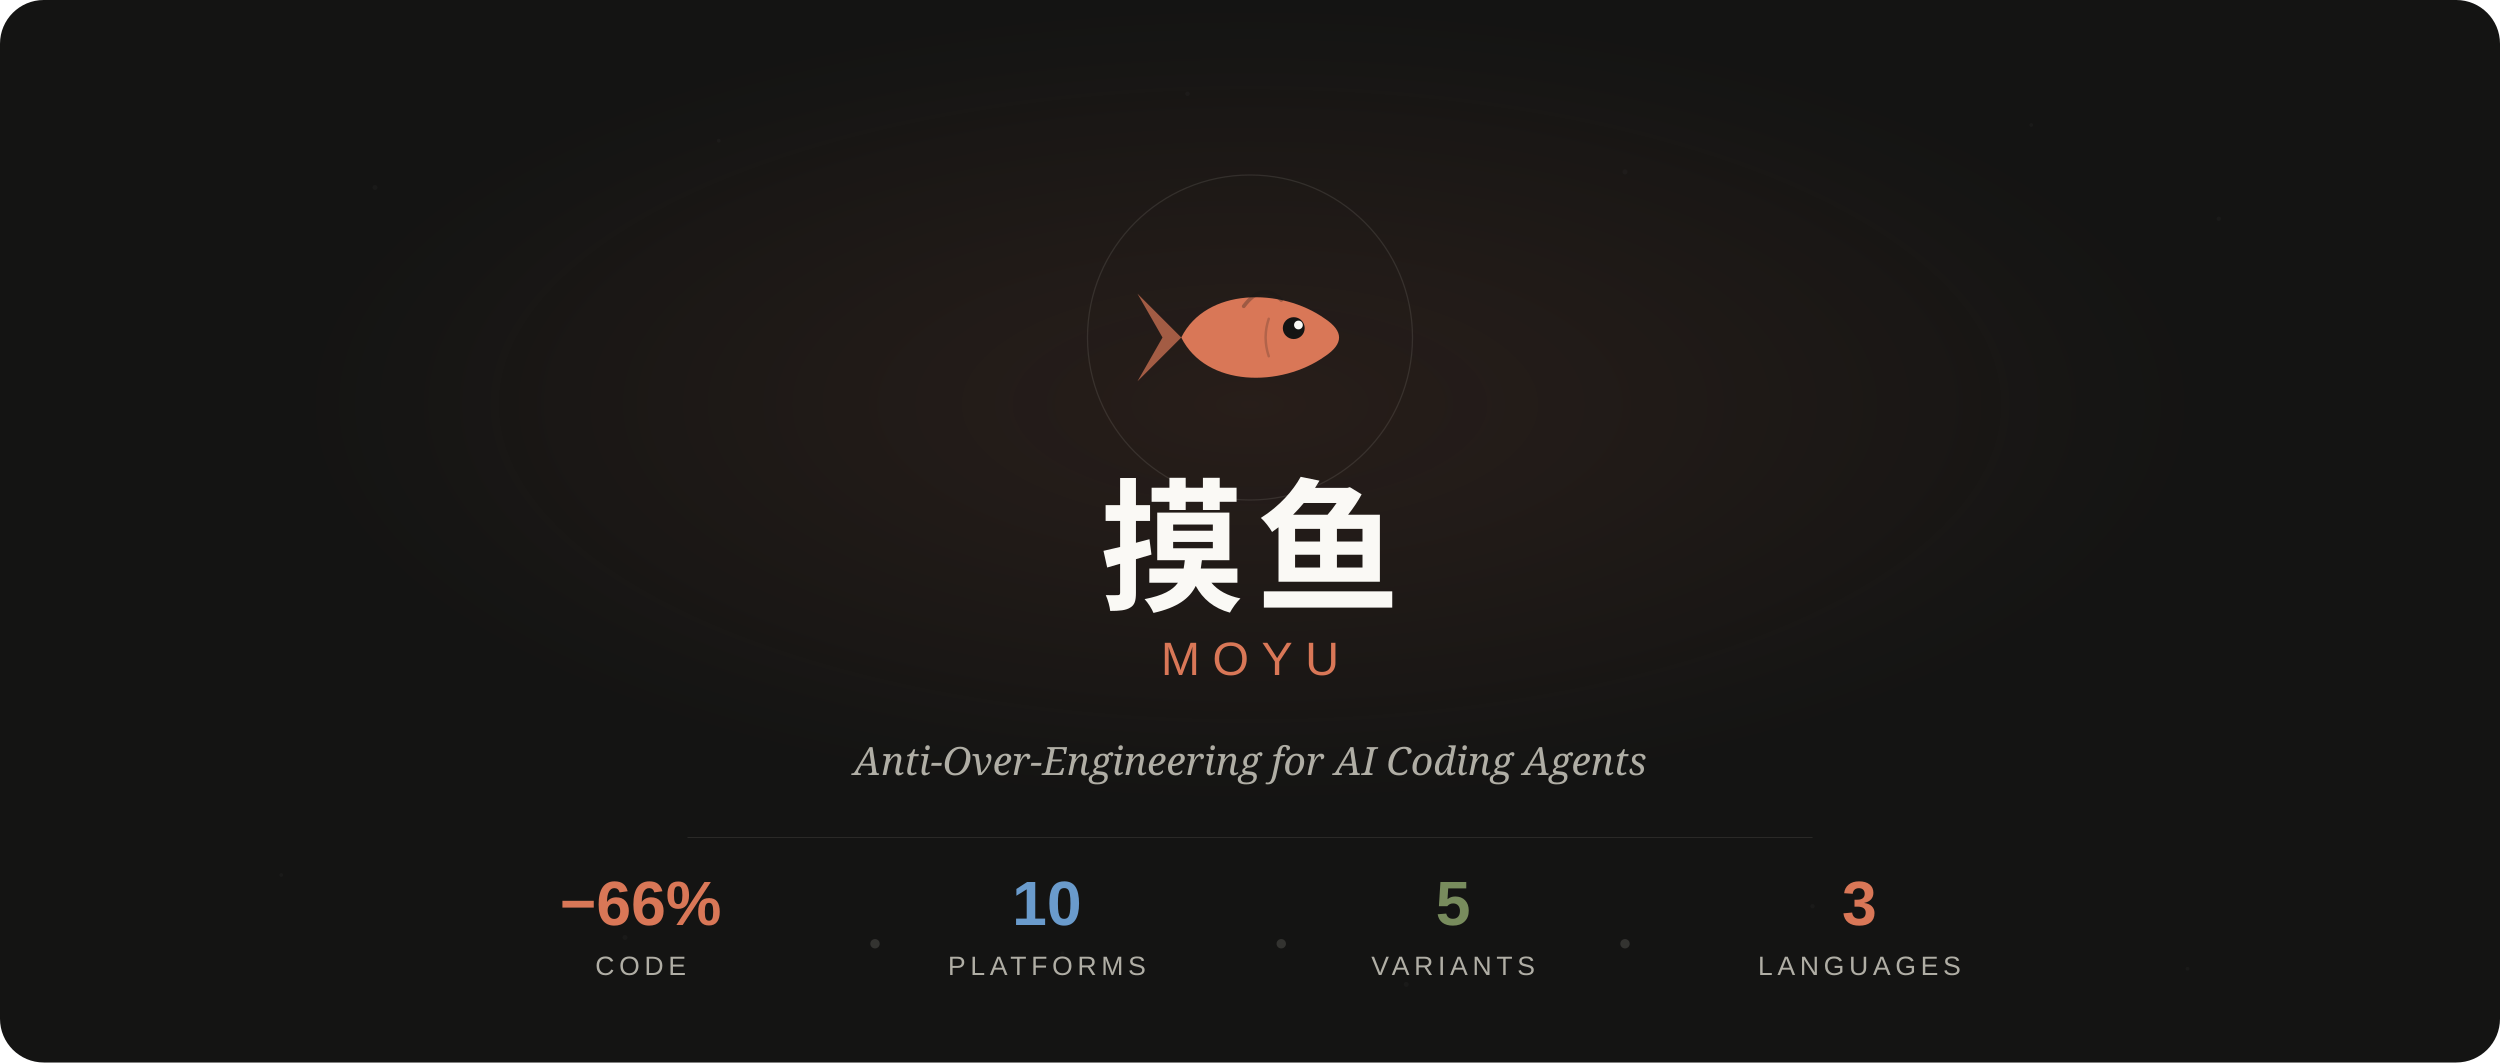
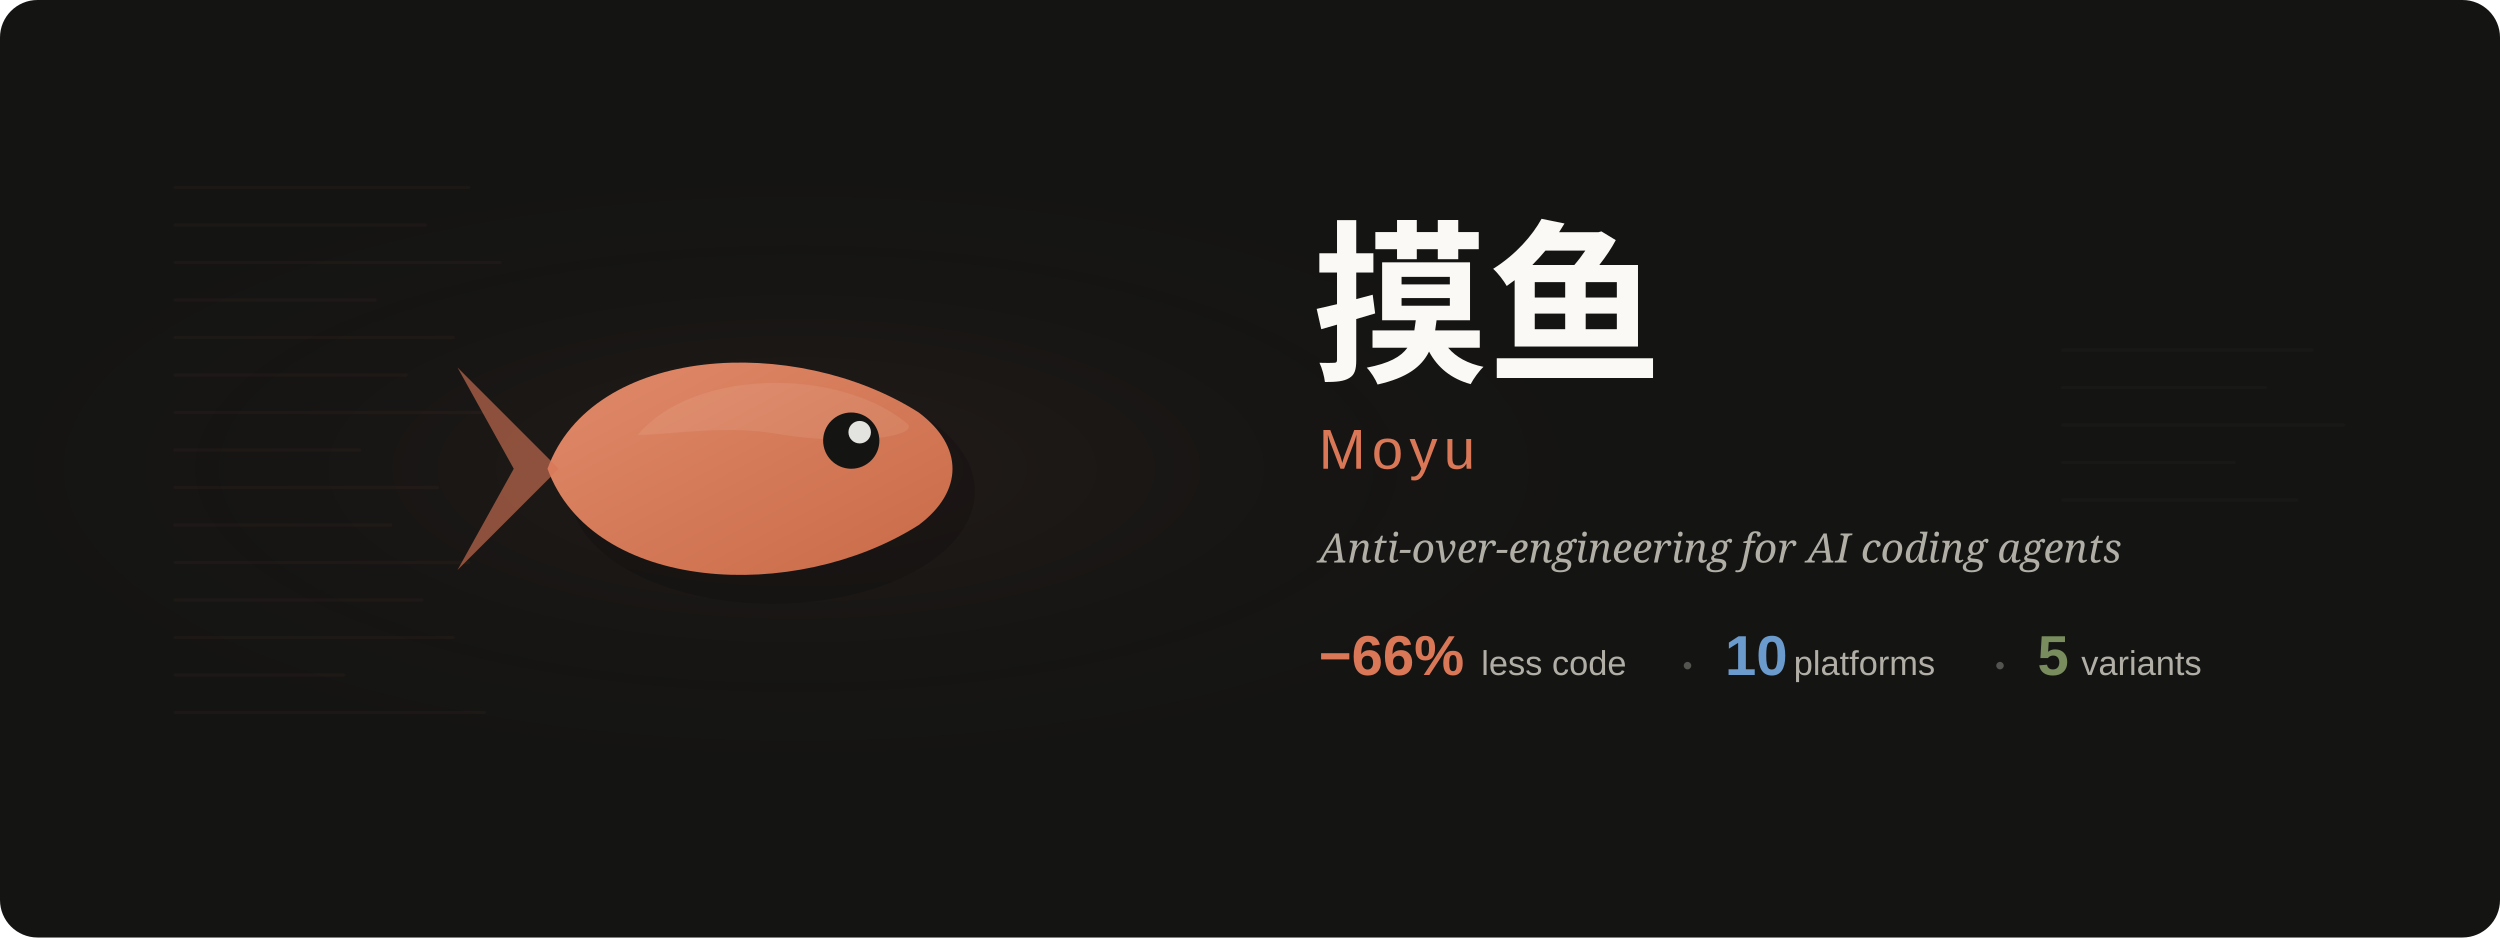
- <svg xmlns="http://www.w3.org/2000/svg" viewBox="0 0 800 340" fill="none">
+ <svg xmlns="http://www.w3.org/2000/svg" viewBox="0 0 800 300" fill="none">
  <defs>
-     <radialGradient id="ambient" cx="50%" cy="38%" r="40%">
-       <stop offset="0%" stop-color="#d97757" stop-opacity="0.10" />
-       <stop offset="70%" stop-color="#d97757" stop-opacity="0.03" />
+     <linearGradient id="fish-grad" x1="0" y1="0" x2="1" y2="1">
+       <stop offset="0%" stop-color="#e08a6a" />
+       <stop offset="100%" stop-color="#c96a47" />
+     </linearGradient>
+     <radialGradient id="glow" cx="32%" cy="50%" r="35%">
+       <stop offset="0%" stop-color="#d97757" stop-opacity="0.08" />
      <stop offset="100%" stop-color="#141413" stop-opacity="0" />
    </radialGradient>
-     <radialGradient id="ring" cx="50%" cy="50%" r="50%">
-       <stop offset="85%" stop-color="#d97757" stop-opacity="0.12" />
-       <stop offset="100%" stop-color="#d97757" stop-opacity="0" />
-     </radialGradient>
+     <clipPath id="rounded">
+       <rect width="800" height="300" rx="12" />
+     </clipPath>
  </defs>
-   <rect width="800" height="340" rx="14" fill="#141413" />
-   <rect width="800" height="340" rx="14" fill="url(#ambient)" />
-   <g opacity="0.025" fill="#faf9f5">
-     <circle cx="120" cy="60" r="0.8" />
-     <circle cx="230" cy="45" r="0.6" />
-     <circle cx="380" cy="30" r="0.7" />
-     <circle cx="520" cy="55" r="0.8" />
-     <circle cx="650" cy="40" r="0.6" />
-     <circle cx="710" cy="70" r="0.7" />
-     <circle cx="90" cy="280" r="0.6" />
-     <circle cx="200" cy="300" r="0.8" />
-     <circle cx="580" cy="290" r="0.7" />
-     <circle cx="700" cy="310" r="0.6" />
-     <circle cx="450" cy="315" r="0.8" />
-     <circle cx="340" cy="305" r="0.6" />
-   </g>
-   <circle cx="400" cy="108" r="52" fill="none" stroke="#b0aea5" stroke-width="0.4" opacity="0.15" />
-   <g transform="translate(400, 108)">
-     <path d="M-22 0 C-14 -16, 10 -16, 24 -6 C30 -2, 30 2, 24 6 C10 16, -14 16, -22 0Z" fill="#d97757" />
-     <path d="M-22 0 L-36 -14 L-28 0 L-36 14 Z" fill="#d97757" opacity="0.7" />
-     <path d="M-2 -10 Q4 -18 10 -12" stroke="#141413" stroke-width="1.2" fill="none" opacity="0.3" stroke-linecap="round" />
-     <circle cx="14" cy="-3" r="3.5" fill="#141413" />
-     <circle cx="15.5" cy="-4" r="1.4" fill="#faf9f5" />
-     <path d="M6 -6 Q4 0 6 6" stroke="#141413" stroke-width="0.8" fill="none" opacity="0.2" stroke-linecap="round" />
-   </g>
-   <text x="400" y="192" font-family="Poppins, 'Noto Sans SC', Arial, sans-serif" font-size="46" font-weight="700" fill="#faf9f5" text-anchor="middle" letter-spacing="4">摸鱼</text>
-   <text x="400" y="216" font-family="Poppins, Arial, sans-serif" font-size="15" font-weight="400" fill="#d97757" text-anchor="middle" letter-spacing="4">MOYU</text>
-   <text x="400" y="248" font-family="Georgia, 'Lora', 'Noto Serif SC', serif" font-size="12.5" fill="#b0aea5" text-anchor="middle" font-style="italic">Anti-Over-Engineering for AI Coding Agents</text>
-   <line x1="220" y1="268" x2="580" y2="268" stroke="#b0aea5" stroke-width="0.3" opacity="0.15" />
-   <g transform="translate(400, 300)" text-anchor="middle">
-     <g transform="translate(-195, 0)">
-       <text y="-4" font-family="Poppins, Arial, sans-serif" font-size="20" font-weight="700" fill="#d97757">−66%</text>
-       <text y="12" font-family="Poppins, Arial, sans-serif" font-size="8.5" fill="#b0aea5" letter-spacing="1.5">CODE</text>
+   <g clip-path="url(#rounded)">
+     <rect width="800" height="300" fill="#141413" />
+     <rect width="800" height="300" fill="url(#glow)" />
+     <g transform="translate(240, 150) scale(1.8)">
+       <ellipse cx="4" cy="4" rx="36" ry="20" fill="#000" opacity="0.15" />
+       <path d="M-36 0 C-28 -22, 8 -24, 30 -10 C38 -4, 38 4, 30 10 C8 24, -28 22, -36 0Z" fill="url(#fish-grad)" />
+       <path d="M-34 0 L-52 -18 L-42 0 L-52 18 Z" fill="#d97757" opacity="0.6" />
+       <path d="M-20 -6 C-10 -18, 16 -18, 28 -8 C30 -6, 20 -4, 6 -6 C-4 -8, -14 -6, -20 -6Z" fill="#faf9f5" opacity="0.08" />
+       <circle cx="18" cy="-5" r="5" fill="#141413" />
+       <circle cx="19.5" cy="-6.5" r="2" fill="#faf9f5" opacity="0.9" />
    </g>
-     <circle cx="-120" cy="2" r="1.5" fill="#b0aea5" opacity="0.2" />
-     <g transform="translate(-65, 0)">
-       <text y="-4" font-family="Poppins, Arial, sans-serif" font-size="20" font-weight="700" fill="#6a9bcc">10</text>
-       <text y="12" font-family="Poppins, Arial, sans-serif" font-size="8.5" fill="#b0aea5" letter-spacing="1.5">PLATFORMS</text>
+     <text x="420" y="118" font-family="'Noto Sans SC', 'PingFang SC', 'Hiragino Sans GB', sans-serif" font-size="56" font-weight="700" fill="#faf9f5">摸鱼</text>
+     <text x="422" y="150" font-family="Arial, Helvetica, sans-serif" font-size="18" font-weight="400" fill="#d97757" letter-spacing="2">Moyu</text>
+     <text x="422" y="180" font-family="Georgia, serif" font-size="13" fill="#b0aea5" font-style="italic">Anti-over-engineering for AI coding agents</text>
+     <g transform="translate(422, 216)" font-family="Arial, Helvetica, sans-serif">
+       <text x="0" y="0" font-size="18" font-weight="700" fill="#d97757">−66%</text>
+       <text x="52" y="0" font-size="11" fill="#b0aea5">less code</text>
+       <circle cx="118" cy="-3" r="1.2" fill="#e8e6dc" opacity="0.3" />
+       <text x="130" y="0" font-size="18" font-weight="700" fill="#6a9bcc">10</text>
+       <text x="152" y="0" font-size="11" fill="#b0aea5">platforms</text>
+       <circle cx="218" cy="-3" r="1.2" fill="#e8e6dc" opacity="0.3" />
+       <text x="230" y="0" font-size="18" font-weight="700" fill="#788c5d">5</text>
+       <text x="244" y="0" font-size="11" fill="#b0aea5">variants</text>
    </g>
-     <circle cx="10" cy="2" r="1.5" fill="#b0aea5" opacity="0.2" />
-     <g transform="translate(65, 0)">
-       <text y="-4" font-family="Poppins, Arial, sans-serif" font-size="20" font-weight="700" fill="#788c5d">5</text>
-       <text y="12" font-family="Poppins, Arial, sans-serif" font-size="8.5" fill="#b0aea5" letter-spacing="1.5">VARIANTS</text>
+     <g opacity="0.04" stroke="#d97757" stroke-width="1" stroke-linecap="round">
+       <line x1="56" y1="60" x2="150" y2="60" />
+       <line x1="56" y1="72" x2="136" y2="72" />
+       <line x1="56" y1="84" x2="160" y2="84" />
+       <line x1="56" y1="96" x2="120" y2="96" />
+       <line x1="56" y1="108" x2="145" y2="108" />
+       <line x1="56" y1="120" x2="130" y2="120" />
+       <line x1="56" y1="132" x2="155" y2="132" />
+       <line x1="56" y1="144" x2="115" y2="144" />
+       <line x1="56" y1="156" x2="140" y2="156" />
+       <line x1="56" y1="168" x2="125" y2="168" />
+       <line x1="56" y1="180" x2="150" y2="180" />
+       <line x1="56" y1="192" x2="135" y2="192" />
+       <line x1="56" y1="204" x2="145" y2="204" />
+       <line x1="56" y1="216" x2="110" y2="216" />
+       <line x1="56" y1="228" x2="155" y2="228" />
    </g>
-     <circle cx="120" cy="2" r="1.5" fill="#b0aea5" opacity="0.2" />
-     <g transform="translate(195, 0)">
-       <text y="-4" font-family="Poppins, Arial, sans-serif" font-size="20" font-weight="700" fill="#d97757">3</text>
-       <text y="12" font-family="Poppins, Arial, sans-serif" font-size="8.5" fill="#b0aea5" letter-spacing="1.5">LANGUAGES</text>
+     <g opacity="0.04" stroke="#788c5d" stroke-width="1" stroke-linecap="round">
+       <line x1="660" y1="112" x2="740" y2="112" />
+       <line x1="660" y1="124" x2="725" y2="124" />
+       <line x1="660" y1="136" x2="750" y2="136" />
+       <line x1="660" y1="148" x2="715" y2="148" />
+       <line x1="660" y1="160" x2="735" y2="160" />
    </g>
  </g>
</svg>
